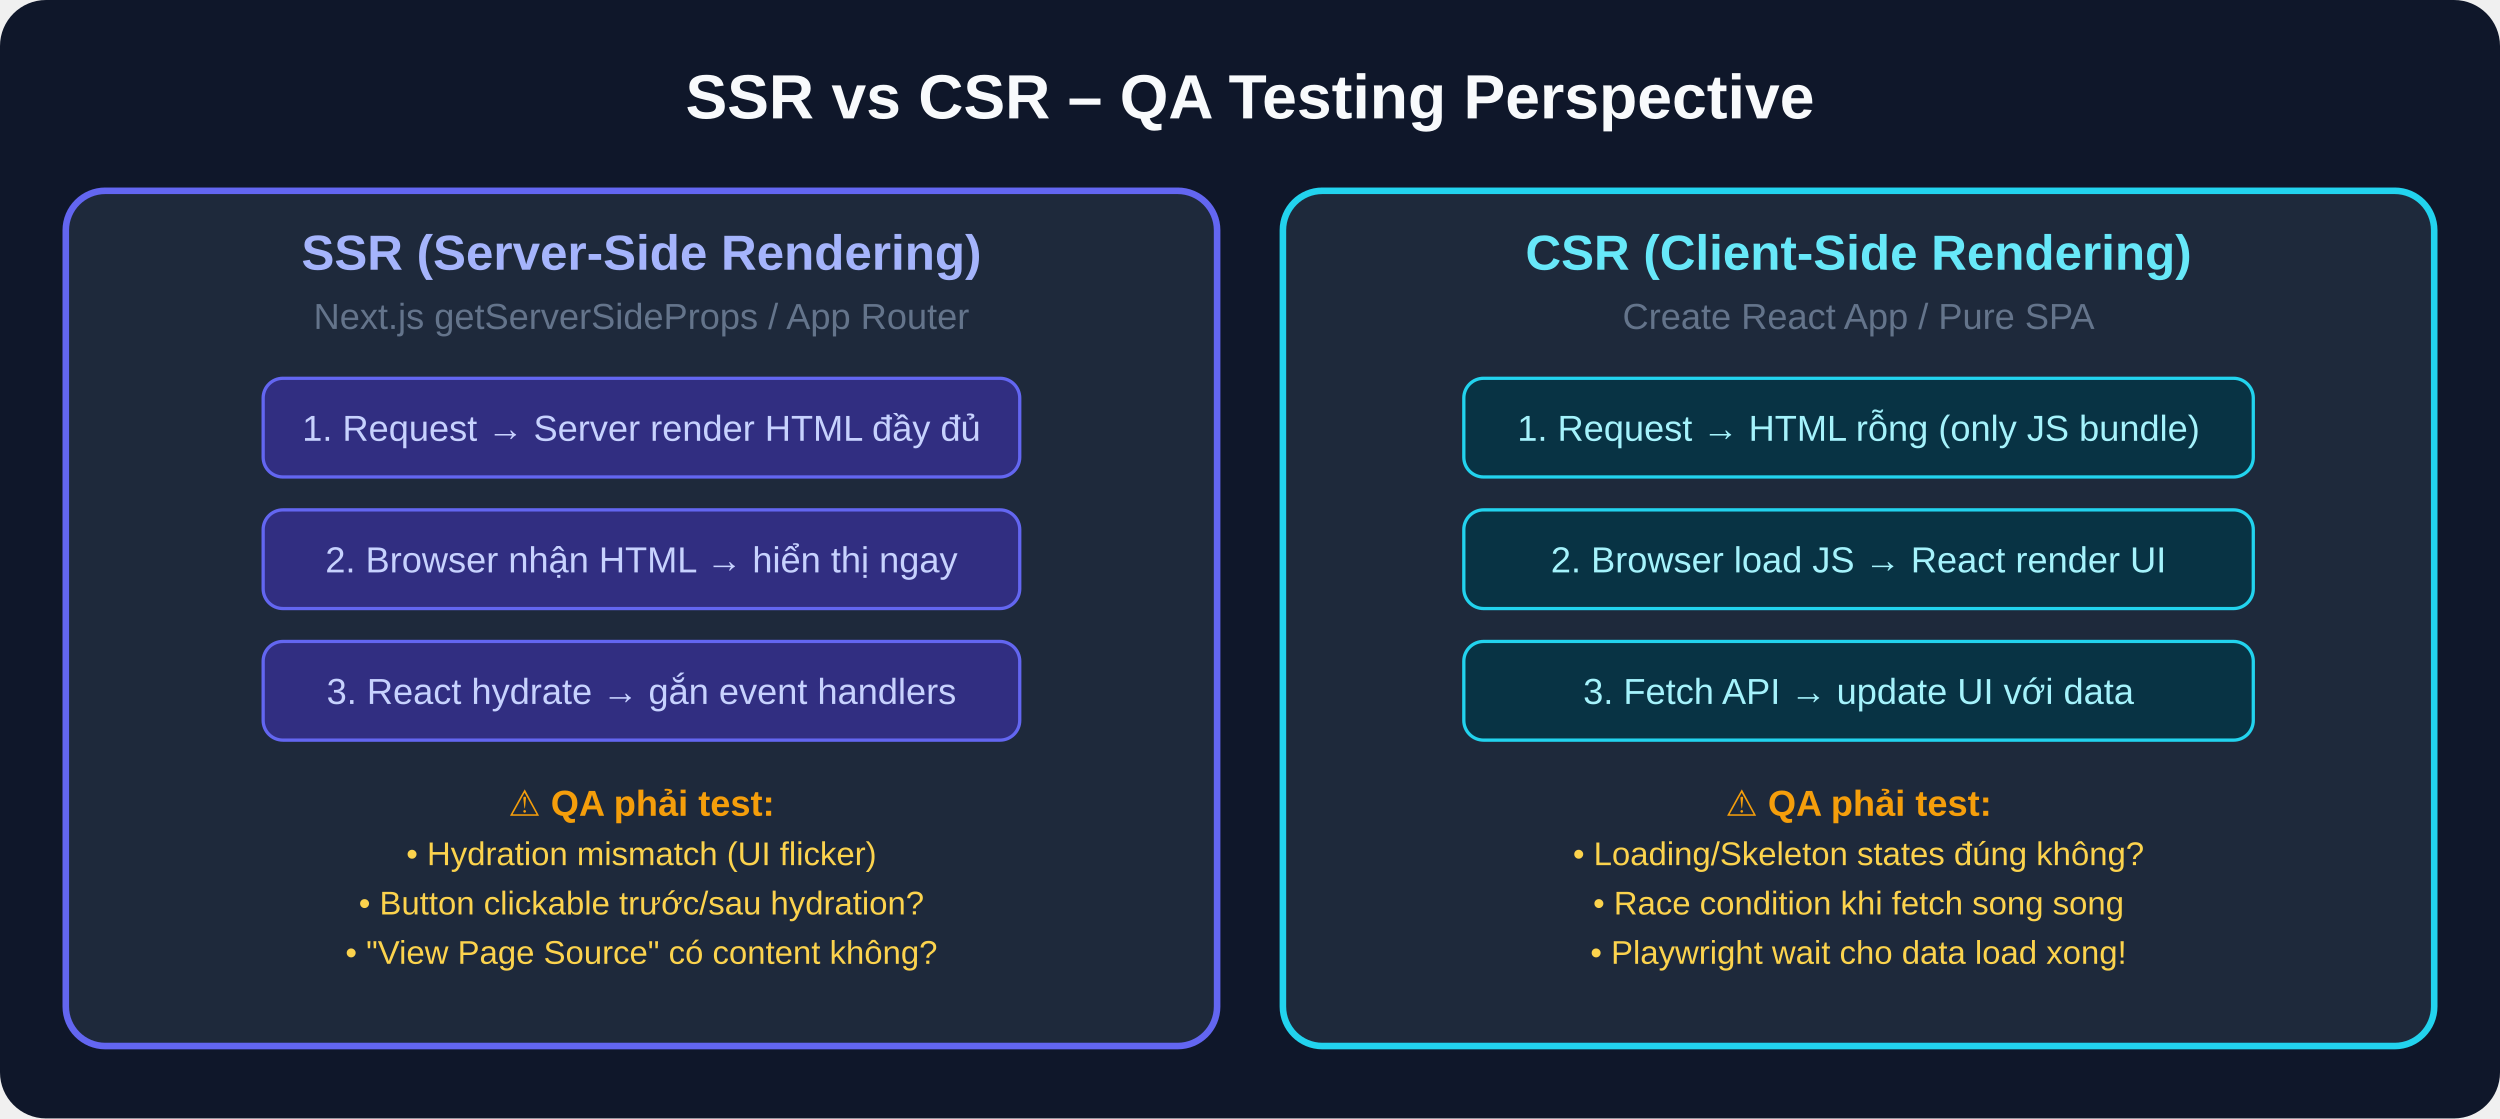
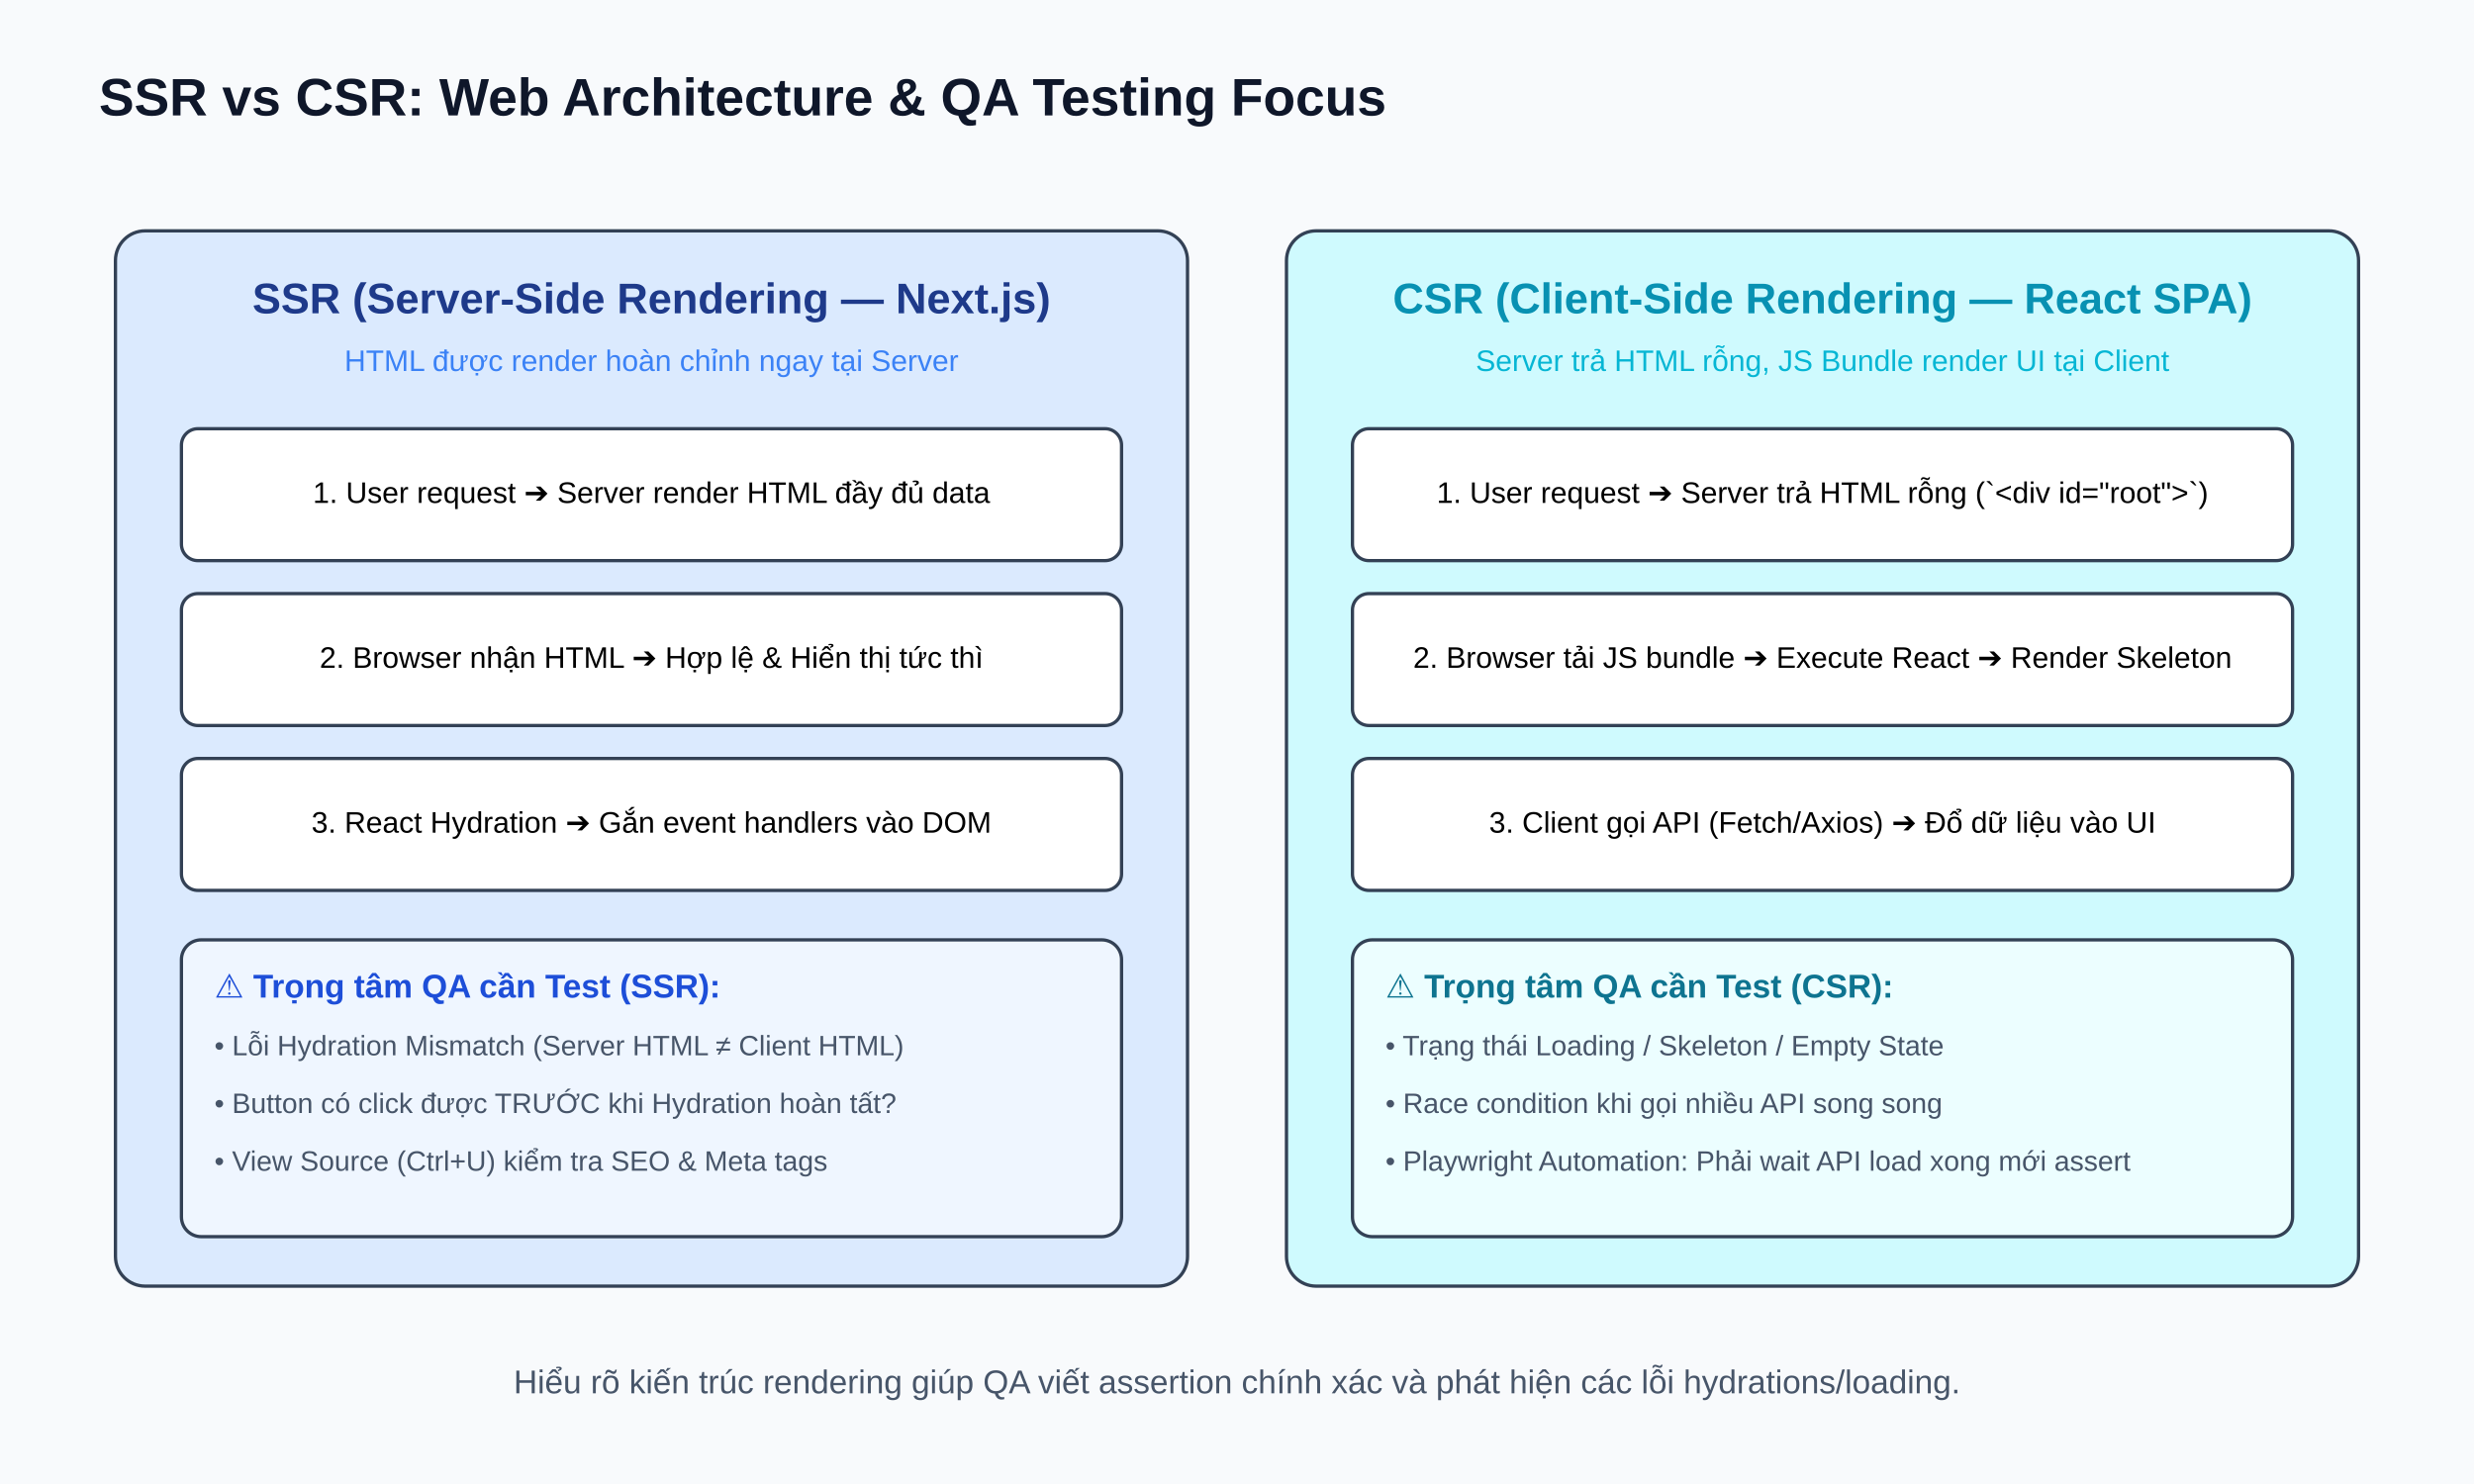
- <svg xmlns="http://www.w3.org/2000/svg" viewBox="0 0 760 340" font-family="'Segoe UI', Arial, sans-serif">
-   <rect width="760" height="340" rx="14" fill="#0f172a" />
-   <text x="380" y="36" text-anchor="middle" font-size="19" font-weight="700" fill="#f8fafc">SSR vs CSR – QA Testing Perspective</text>
-   <rect x="20" y="58" width="350" height="260" rx="12" fill="#1e293b" stroke="#6366f1" stroke-width="2" />
-   <text x="195" y="82" text-anchor="middle" font-size="15" font-weight="700" fill="#a5b4fc">SSR (Server-Side Rendering)</text>
-   <text x="195" y="100" text-anchor="middle" font-size="11" fill="#64748b">Next.js getServerSideProps / App Router</text>
-   <rect x="80" y="115" width="230" height="30" rx="6" fill="#312e81" stroke="#6366f1" />
-   <text x="195" y="134" text-anchor="middle" font-size="11" fill="#c7d2fe">1. Request → Server render HTML đầy đủ</text>
-   <rect x="80" y="155" width="230" height="30" rx="6" fill="#312e81" stroke="#6366f1" />
-   <text x="195" y="174" text-anchor="middle" font-size="11" fill="#c7d2fe">2. Browser nhận HTML → hiển thị ngay</text>
-   <rect x="80" y="195" width="230" height="30" rx="6" fill="#312e81" stroke="#6366f1" />
-   <text x="195" y="214" text-anchor="middle" font-size="11" fill="#c7d2fe">3. React hydrate → gắn event handlers</text>
-   <text x="195" y="248" text-anchor="middle" font-size="11" font-weight="600" fill="#f59e0b">⚠️ QA phải test:</text>
-   <text x="195" y="263" text-anchor="middle" font-size="10" fill="#fcd34d">• Hydration mismatch (UI flicker)</text>
-   <text x="195" y="278" text-anchor="middle" font-size="10" fill="#fcd34d">• Button clickable trước/sau hydration?</text>
-   <text x="195" y="293" text-anchor="middle" font-size="10" fill="#fcd34d">• "View Page Source" có content không?</text>
-   <rect x="390" y="58" width="350" height="260" rx="12" fill="#1e293b" stroke="#22d3ee" stroke-width="2" />
-   <text x="565" y="82" text-anchor="middle" font-size="15" font-weight="700" fill="#67e8f9">CSR (Client-Side Rendering)</text>
-   <text x="565" y="100" text-anchor="middle" font-size="11" fill="#64748b">Create React App / Pure SPA</text>
-   <rect x="445" y="115" width="240" height="30" rx="6" fill="#083344" stroke="#22d3ee" />
-   <text x="565" y="134" text-anchor="middle" font-size="11" fill="#a5f3fc">1. Request → HTML rỗng (only JS bundle)</text>
-   <rect x="445" y="155" width="240" height="30" rx="6" fill="#083344" stroke="#22d3ee" />
-   <text x="565" y="174" text-anchor="middle" font-size="11" fill="#a5f3fc">2. Browser load JS → React render UI</text>
-   <rect x="445" y="195" width="240" height="30" rx="6" fill="#083344" stroke="#22d3ee" />
-   <text x="565" y="214" text-anchor="middle" font-size="11" fill="#a5f3fc">3. Fetch API → update UI với data</text>
-   <text x="565" y="248" text-anchor="middle" font-size="11" font-weight="600" fill="#f59e0b">⚠️ QA phải test:</text>
-   <text x="565" y="263" text-anchor="middle" font-size="10" fill="#fcd34d">• Loading/Skeleton states đúng không?</text>
-   <text x="565" y="278" text-anchor="middle" font-size="10" fill="#fcd34d">• Race condition khi fetch song song</text>
-   <text x="565" y="293" text-anchor="middle" font-size="10" fill="#fcd34d">• Playwright wait cho data load xong!</text>
+ <svg xmlns="http://www.w3.org/2000/svg" width="1500" height="900" viewBox="0 0 1500 900" role="img" aria-labelledby="title desc">
+   <defs>
+     <marker id="arrow" markerWidth="10" markerHeight="10" refX="9" refY="3" orient="auto">
+       <path d="M0 0L0 6L9 3z" fill="#334155" />
+     </marker>
+   </defs>
+   <rect width="1500" height="900" fill="#f8fafc" />
+   <text x="60" y="70" font-family="Arial, sans-serif" font-size="32" font-weight="700" fill="#0f172a">SSR vs CSR: Web Architecture &amp; QA Testing Focus</text>
+   <g font-family="Arial, sans-serif" stroke="#334155" stroke-width="2">
+     <rect x="70" y="140" width="650" height="640" rx="18" fill="#dbeafe" />
+     <text x="395" y="190" text-anchor="middle" font-size="26" font-weight="700" stroke="none" fill="#1e3a8a">SSR (Server-Side Rendering — Next.js)</text>
+     <text x="395" y="225" text-anchor="middle" font-size="18" stroke="none" fill="#3b82f6">HTML được render hoàn chỉnh ngay tại Server</text>
+     <rect x="110" y="260" width="570" height="80" rx="10" fill="#ffffff" />
+     <text x="395" y="305" text-anchor="middle" font-size="18" stroke="none">1. User request ➔ Server render HTML đầy đủ data</text>
+     <rect x="110" y="360" width="570" height="80" rx="10" fill="#ffffff" />
+     <text x="395" y="405" text-anchor="middle" font-size="18" stroke="none">2. Browser nhận HTML ➔ Hợp lệ &amp; Hiển thị tức thì</text>
+     <rect x="110" y="460" width="570" height="80" rx="10" fill="#ffffff" />
+     <text x="395" y="505" text-anchor="middle" font-size="18" stroke="none">3. React Hydration ➔ Gắn event handlers vào DOM</text>
+     <rect x="110" y="570" width="570" height="180" rx="12" fill="#eff6ff" />
+     <text x="130" y="605" font-size="20" font-weight="700" stroke="none" fill="#1d4ed8">⚠️ Trọng tâm QA cần Test (SSR):</text>
+     <text x="130" y="640" font-size="17" stroke="none" fill="#475569">• Lỗi Hydration Mismatch (Server HTML ≠ Client HTML)</text>
+     <text x="130" y="675" font-size="17" stroke="none" fill="#475569">• Button có click được TRƯỚC khi Hydration hoàn tất?</text>
+     <text x="130" y="710" font-size="17" stroke="none" fill="#475569">• View Source (Ctrl+U) kiểm tra SEO &amp; Meta tags</text>
+     <rect x="780" y="140" width="650" height="640" rx="18" fill="#cffafe" />
+     <text x="1105" y="190" text-anchor="middle" font-size="26" font-weight="700" stroke="none" fill="#0891b2">CSR (Client-Side Rendering — React SPA)</text>
+     <text x="1105" y="225" text-anchor="middle" font-size="18" stroke="none" fill="#06b6d4">Server trả HTML rỗng, JS Bundle render UI tại Client</text>
+     <rect x="820" y="260" width="570" height="80" rx="10" fill="#ffffff" />
+     <text x="1105" y="305" text-anchor="middle" font-size="18" stroke="none">1. User request ➔ Server trả HTML rỗng (`&lt;div id="root"&gt;`)</text>
+     <rect x="820" y="360" width="570" height="80" rx="10" fill="#ffffff" />
+     <text x="1105" y="405" text-anchor="middle" font-size="18" stroke="none">2. Browser tải JS bundle ➔ Execute React ➔ Render Skeleton</text>
+     <rect x="820" y="460" width="570" height="80" rx="10" fill="#ffffff" />
+     <text x="1105" y="505" text-anchor="middle" font-size="18" stroke="none">3. Client gọi API (Fetch/Axios) ➔ Đổ dữ liệu vào UI</text>
+     <rect x="820" y="570" width="570" height="180" rx="12" fill="#ecfeff" />
+     <text x="840" y="605" font-size="20" font-weight="700" stroke="none" fill="#0e7490">⚠️ Trọng tâm QA cần Test (CSR):</text>
+     <text x="840" y="640" font-size="17" stroke="none" fill="#475569">• Trạng thái Loading / Skeleton / Empty State</text>
+     <text x="840" y="675" font-size="17" stroke="none" fill="#475569">• Race condition khi gọi nhiều API song song</text>
+     <text x="840" y="710" font-size="17" stroke="none" fill="#475569">• Playwright Automation: Phải wait API load xong mới assert</text>
+   </g>
+   <text x="750" y="845" text-anchor="middle" font-family="Arial, sans-serif" font-size="20" fill="#475569">Hiểu rõ kiến trúc rendering giúp QA viết assertion chính xác và phát hiện các lỗi hydrations/loading.</text>
</svg>
